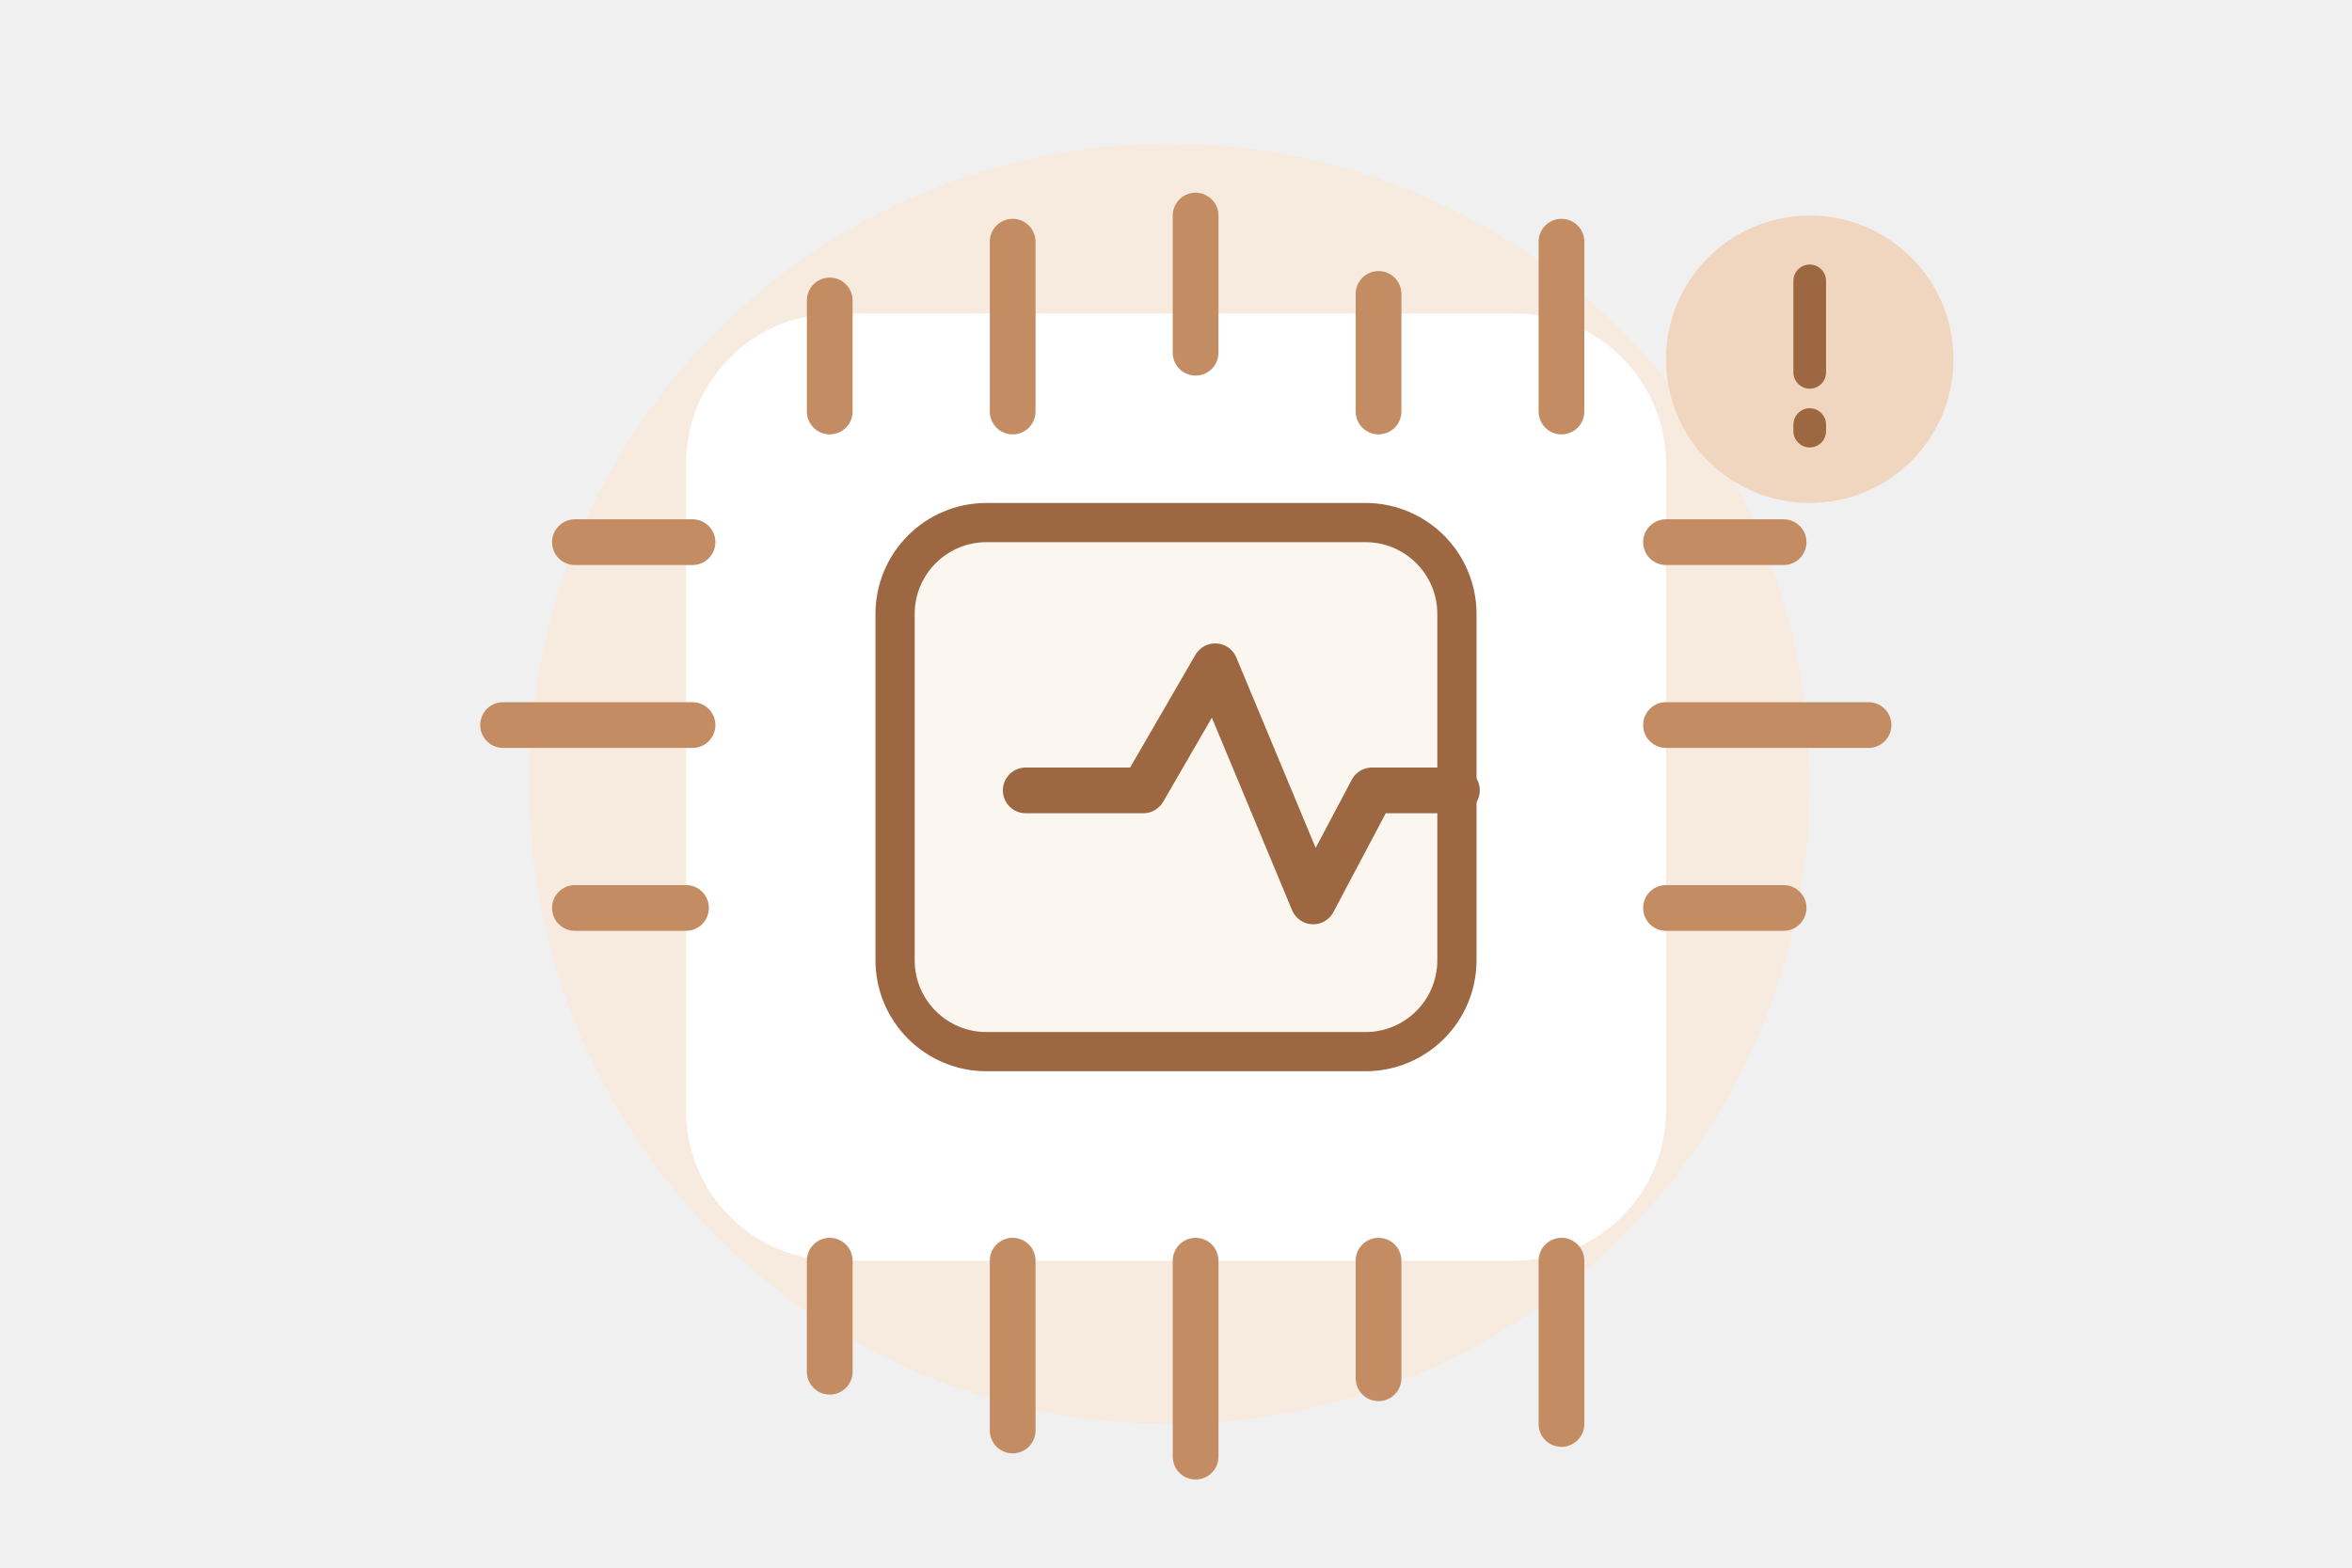
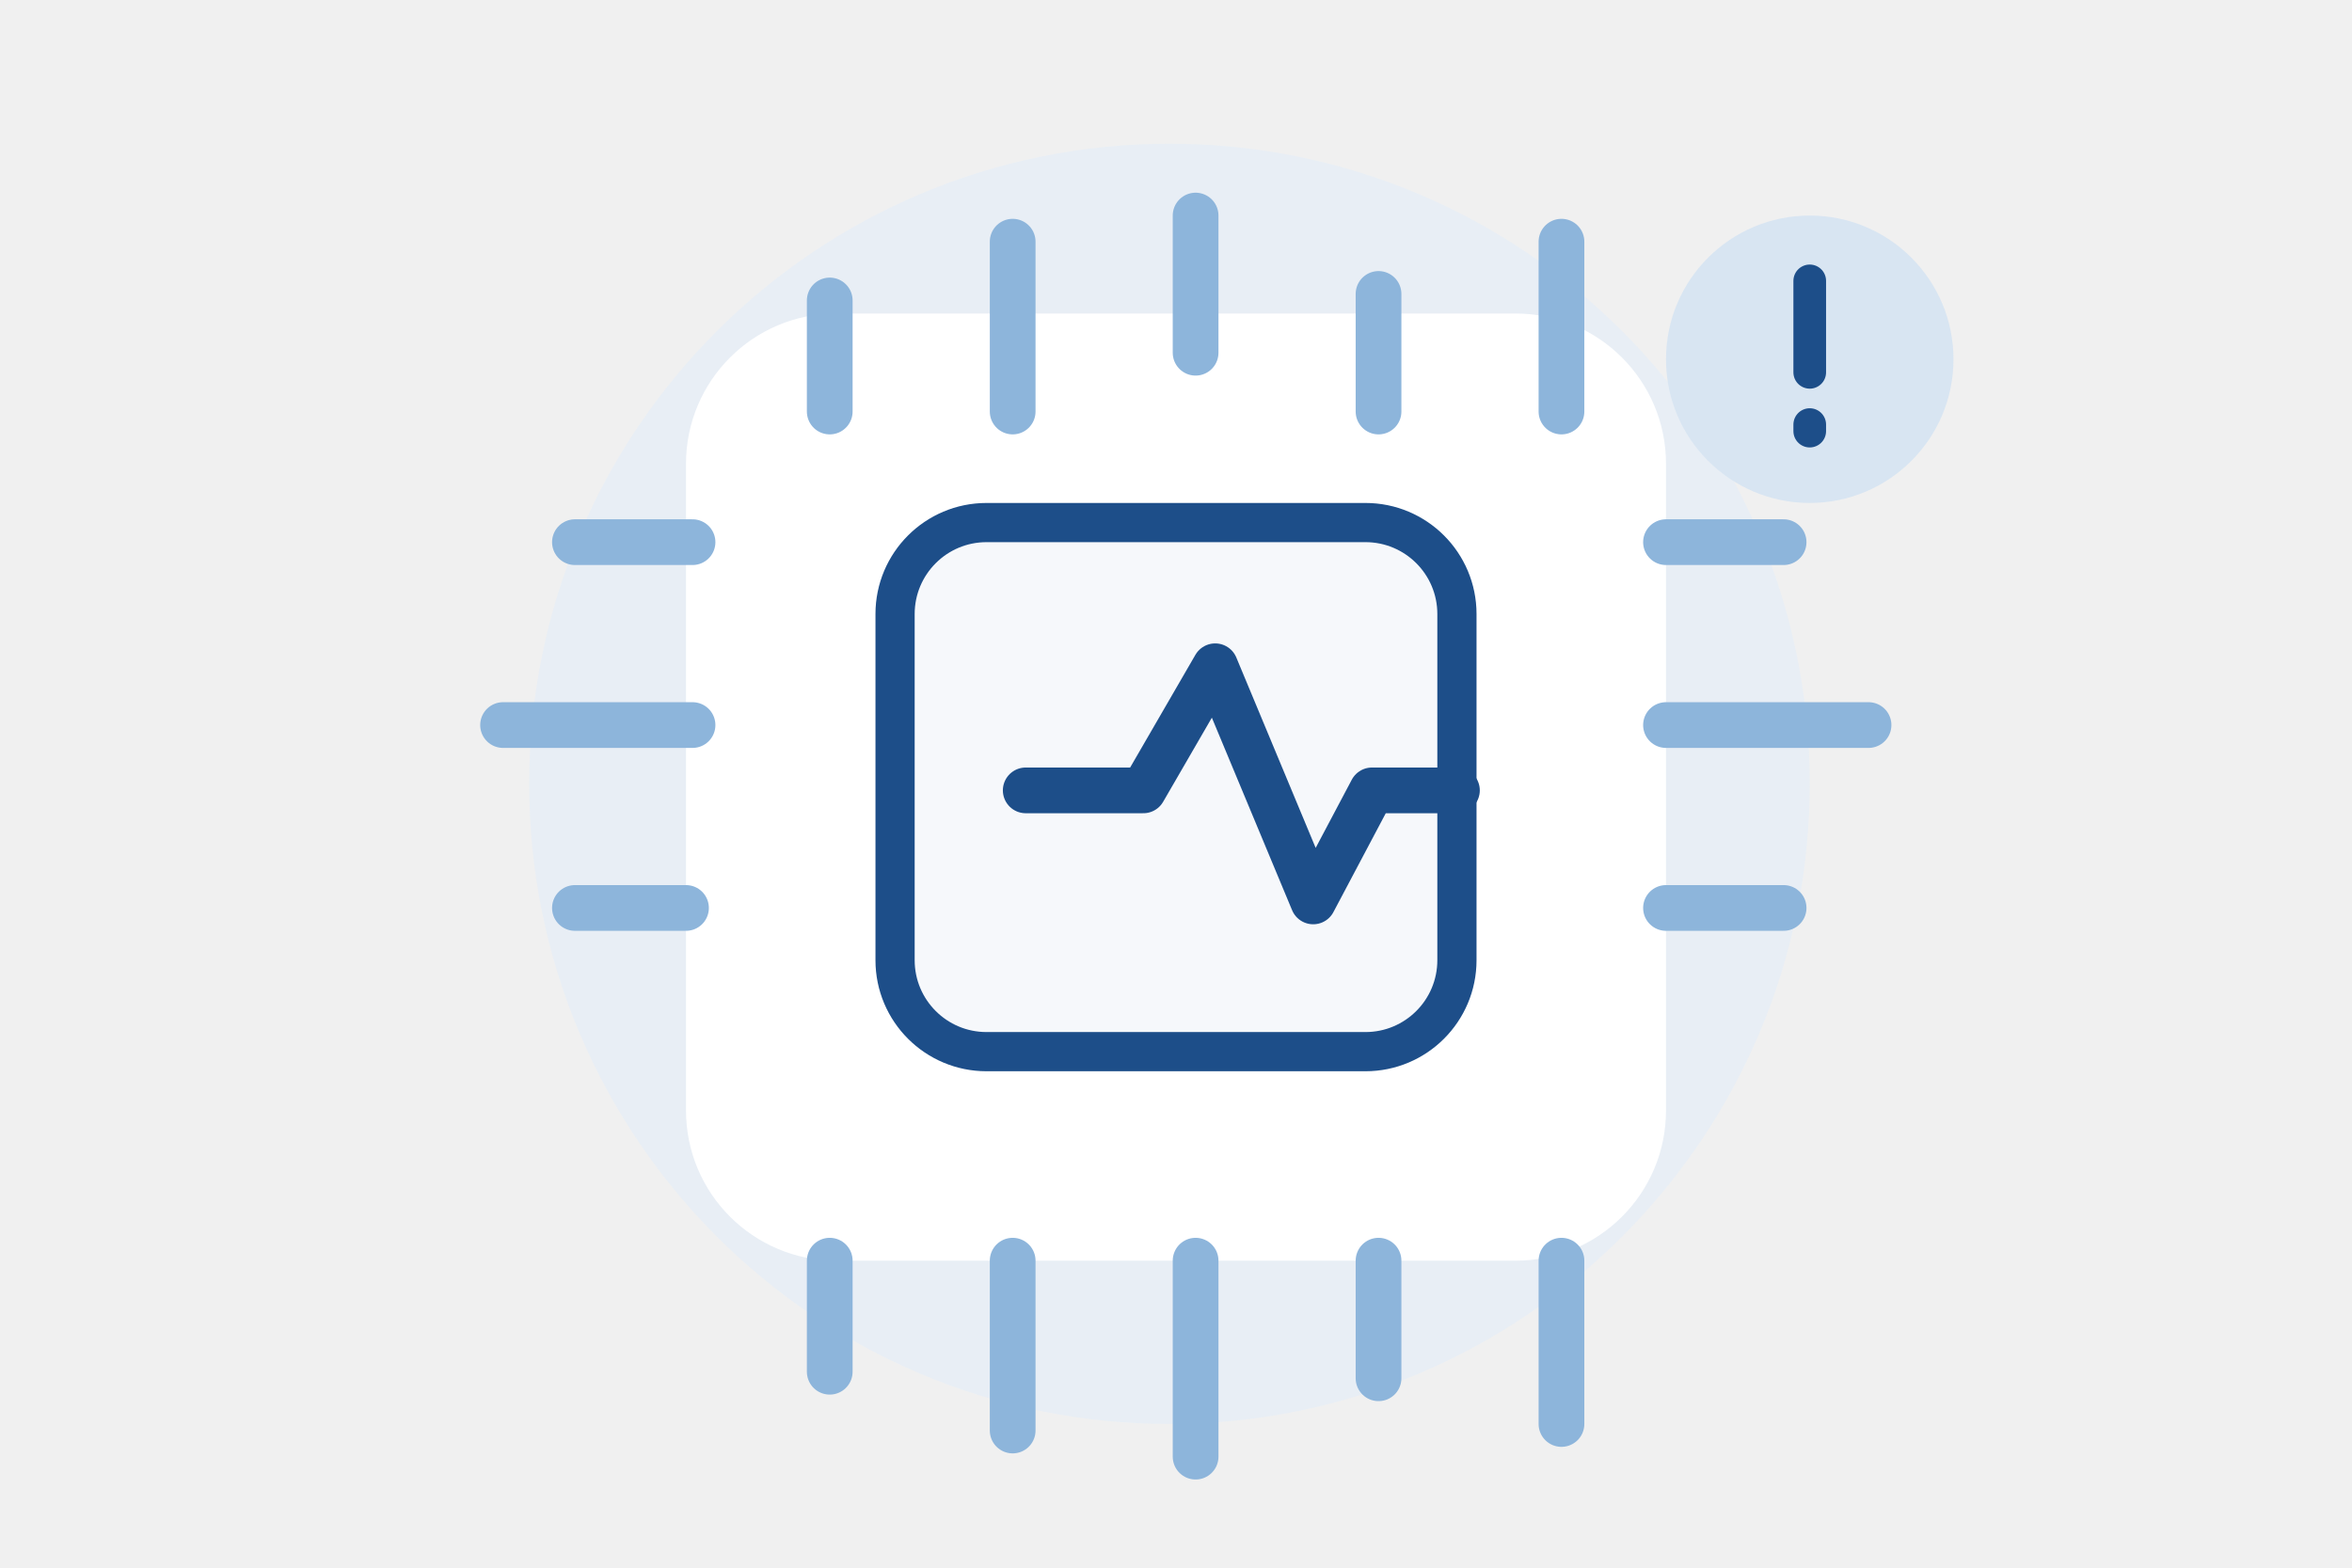
<svg xmlns="http://www.w3.org/2000/svg" viewBox="0 0 360 240" fill="none">
-   <circle cx="179" cy="120" r="98" fill="#F7EADF" />
+   <circle cx="179" cy="120" r="98" fill="#E8EEF5" />
  <rect x="105" y="48" width="150" height="145" rx="23" fill="#fff" />
-   <rect x="137" y="80" width="86" height="81" rx="14" fill="#FCF6F0" stroke="#9C6741" stroke-width="6" />
-   <path d="M157 121h18l11-19 15 36 9-17h13" stroke="#9C6741" stroke-width="7" stroke-linecap="round" stroke-linejoin="round" />
-   <path d="M127 63v-17m28 17V37m28 17V33m28 30V45m28 18V37M127 193v17m28-17v26m28-26v30m28-30v18m28-18v25M106 83H88m18 28H77m28 28H88m167-56h18m-18 28h31m-31 28h18" stroke="#C48C62" stroke-width="7" stroke-linecap="round" />
-   <circle cx="277" cy="55" r="22" fill="#F0D5BF" />
-   <path d="M277 43v14m0 8v1" stroke="#9C6741" stroke-width="5" stroke-linecap="round" />
+   <rect x="137" y="80" width="86" height="81" rx="14" fill="#F6F8FB" stroke="#1D4E89" stroke-width="6" />
+   <path d="M157 121h18l11-19 15 36 9-17h13" stroke="#1D4E89" stroke-width="7" stroke-linecap="round" stroke-linejoin="round" />
+   <path d="M127 63v-17m28 17V37m28 17V33m28 30V45m28 18V37M127 193v17m28-17v26m28-26v30m28-30v18m28-18v25M106 83H88m18 28H77m28 28H88m167-56h18m-18 28h31m-31 28h18" stroke="#8DB5DB" stroke-width="7" stroke-linecap="round" />
+   <circle cx="277" cy="55" r="22" fill="#D8E5F2" />
+   <path d="M277 43v14m0 8v1" stroke="#1D4E89" stroke-width="5" stroke-linecap="round" />
</svg>
